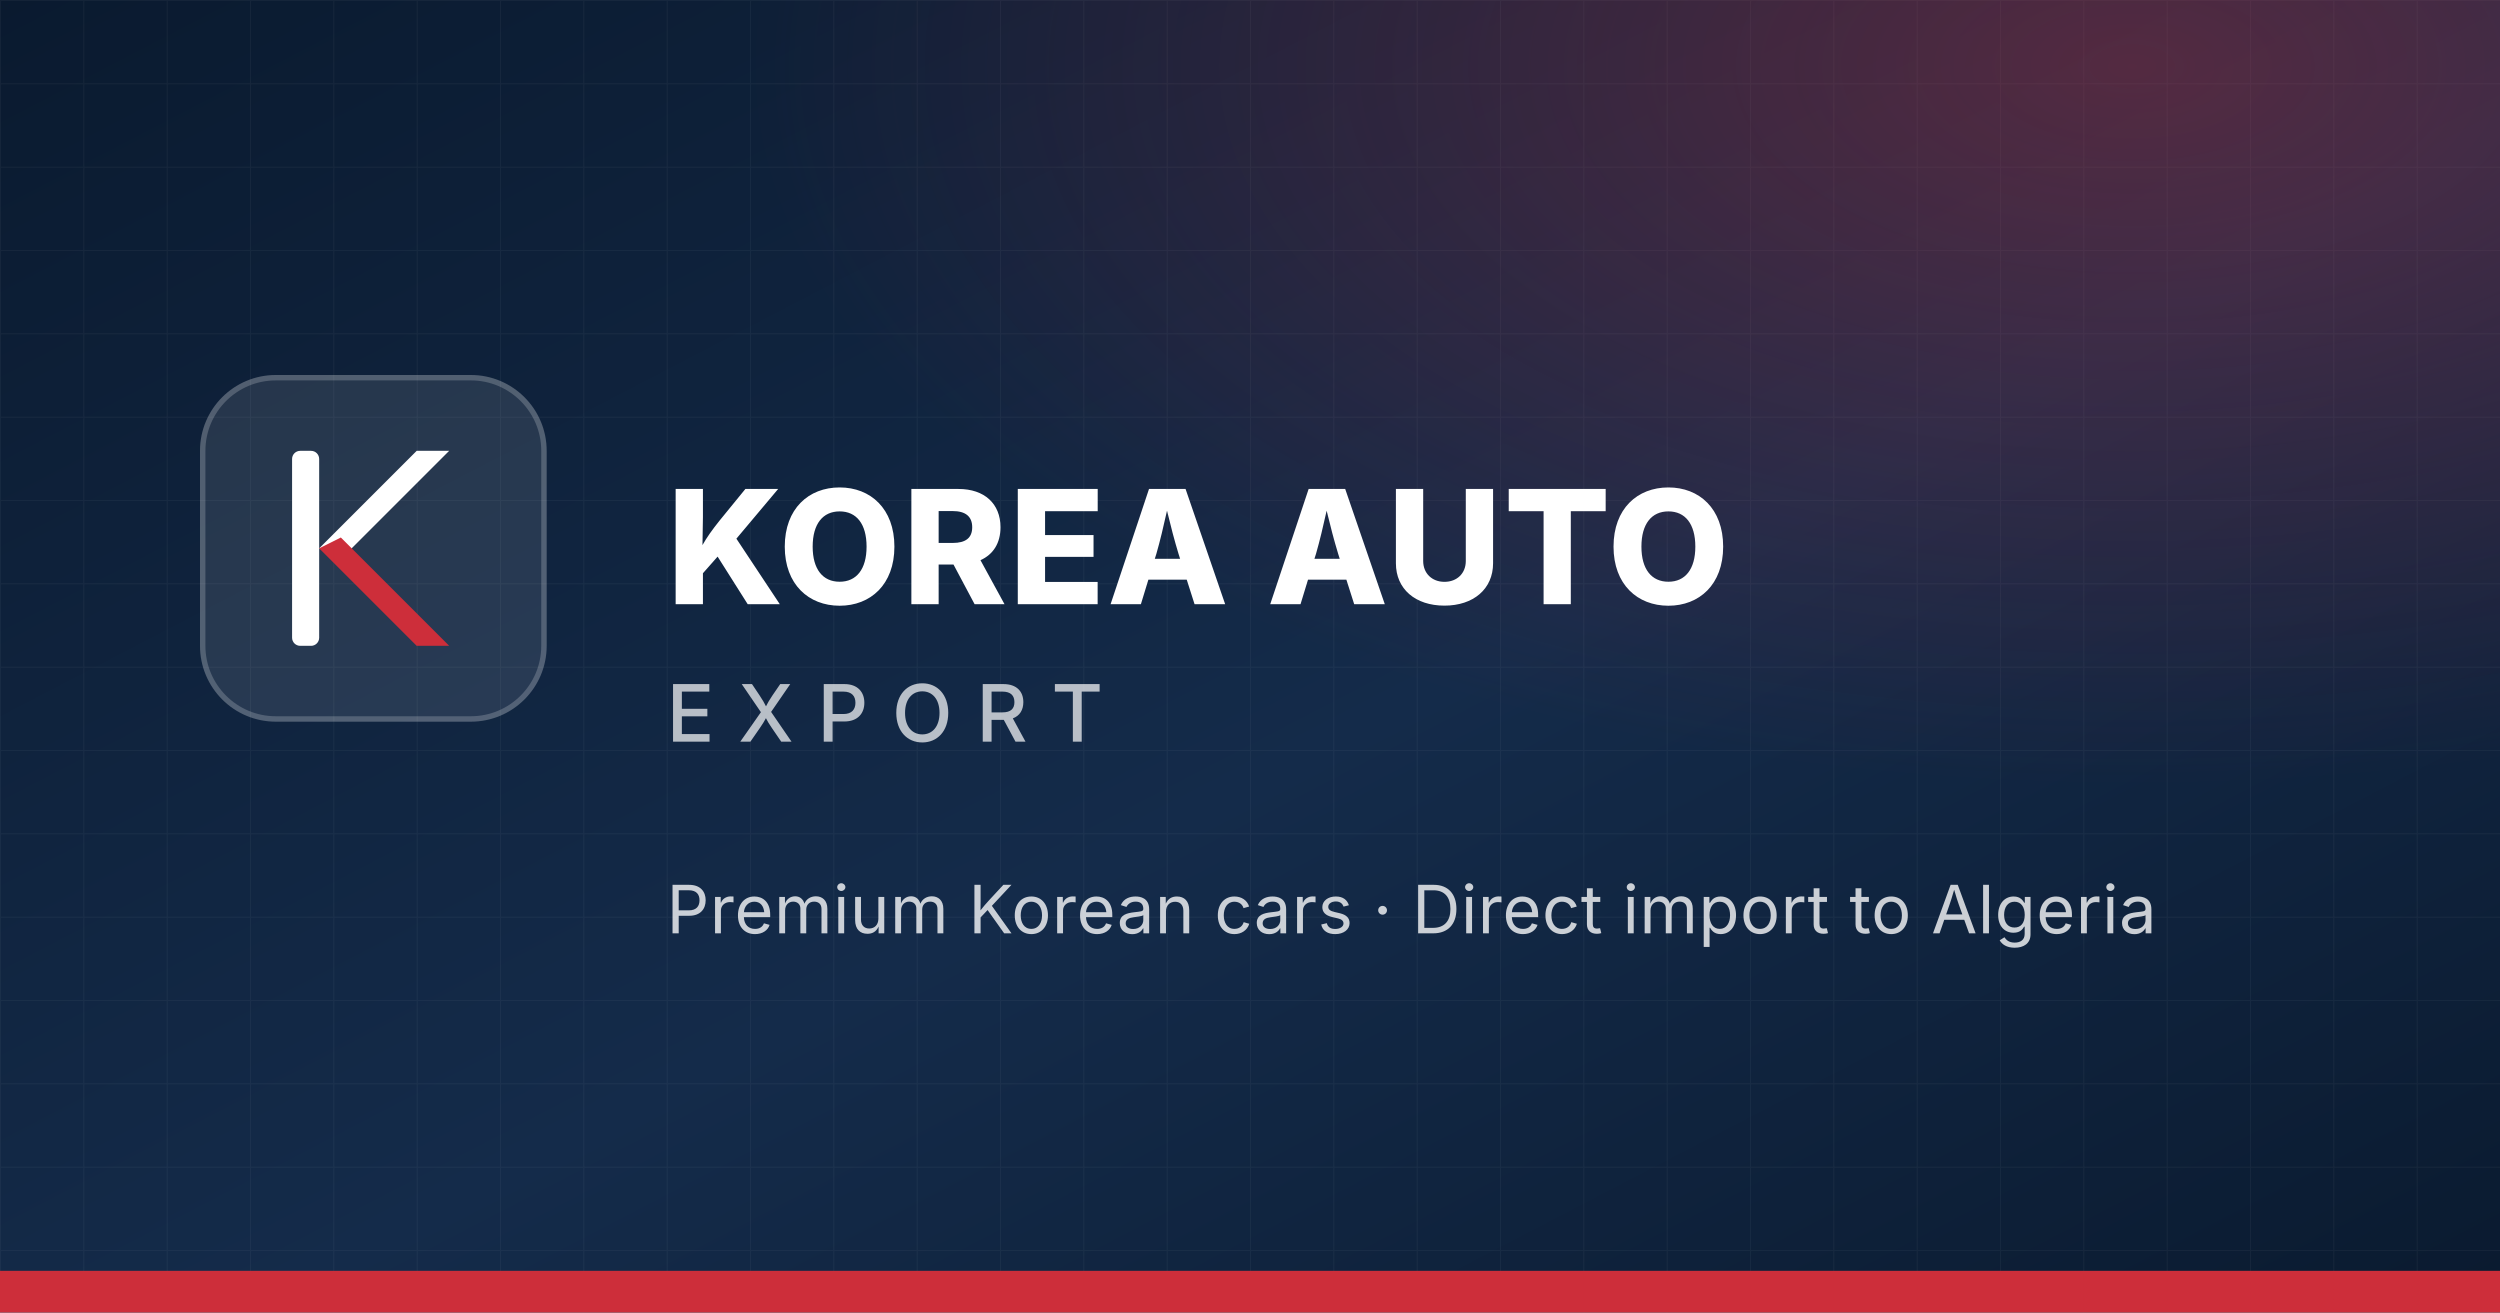
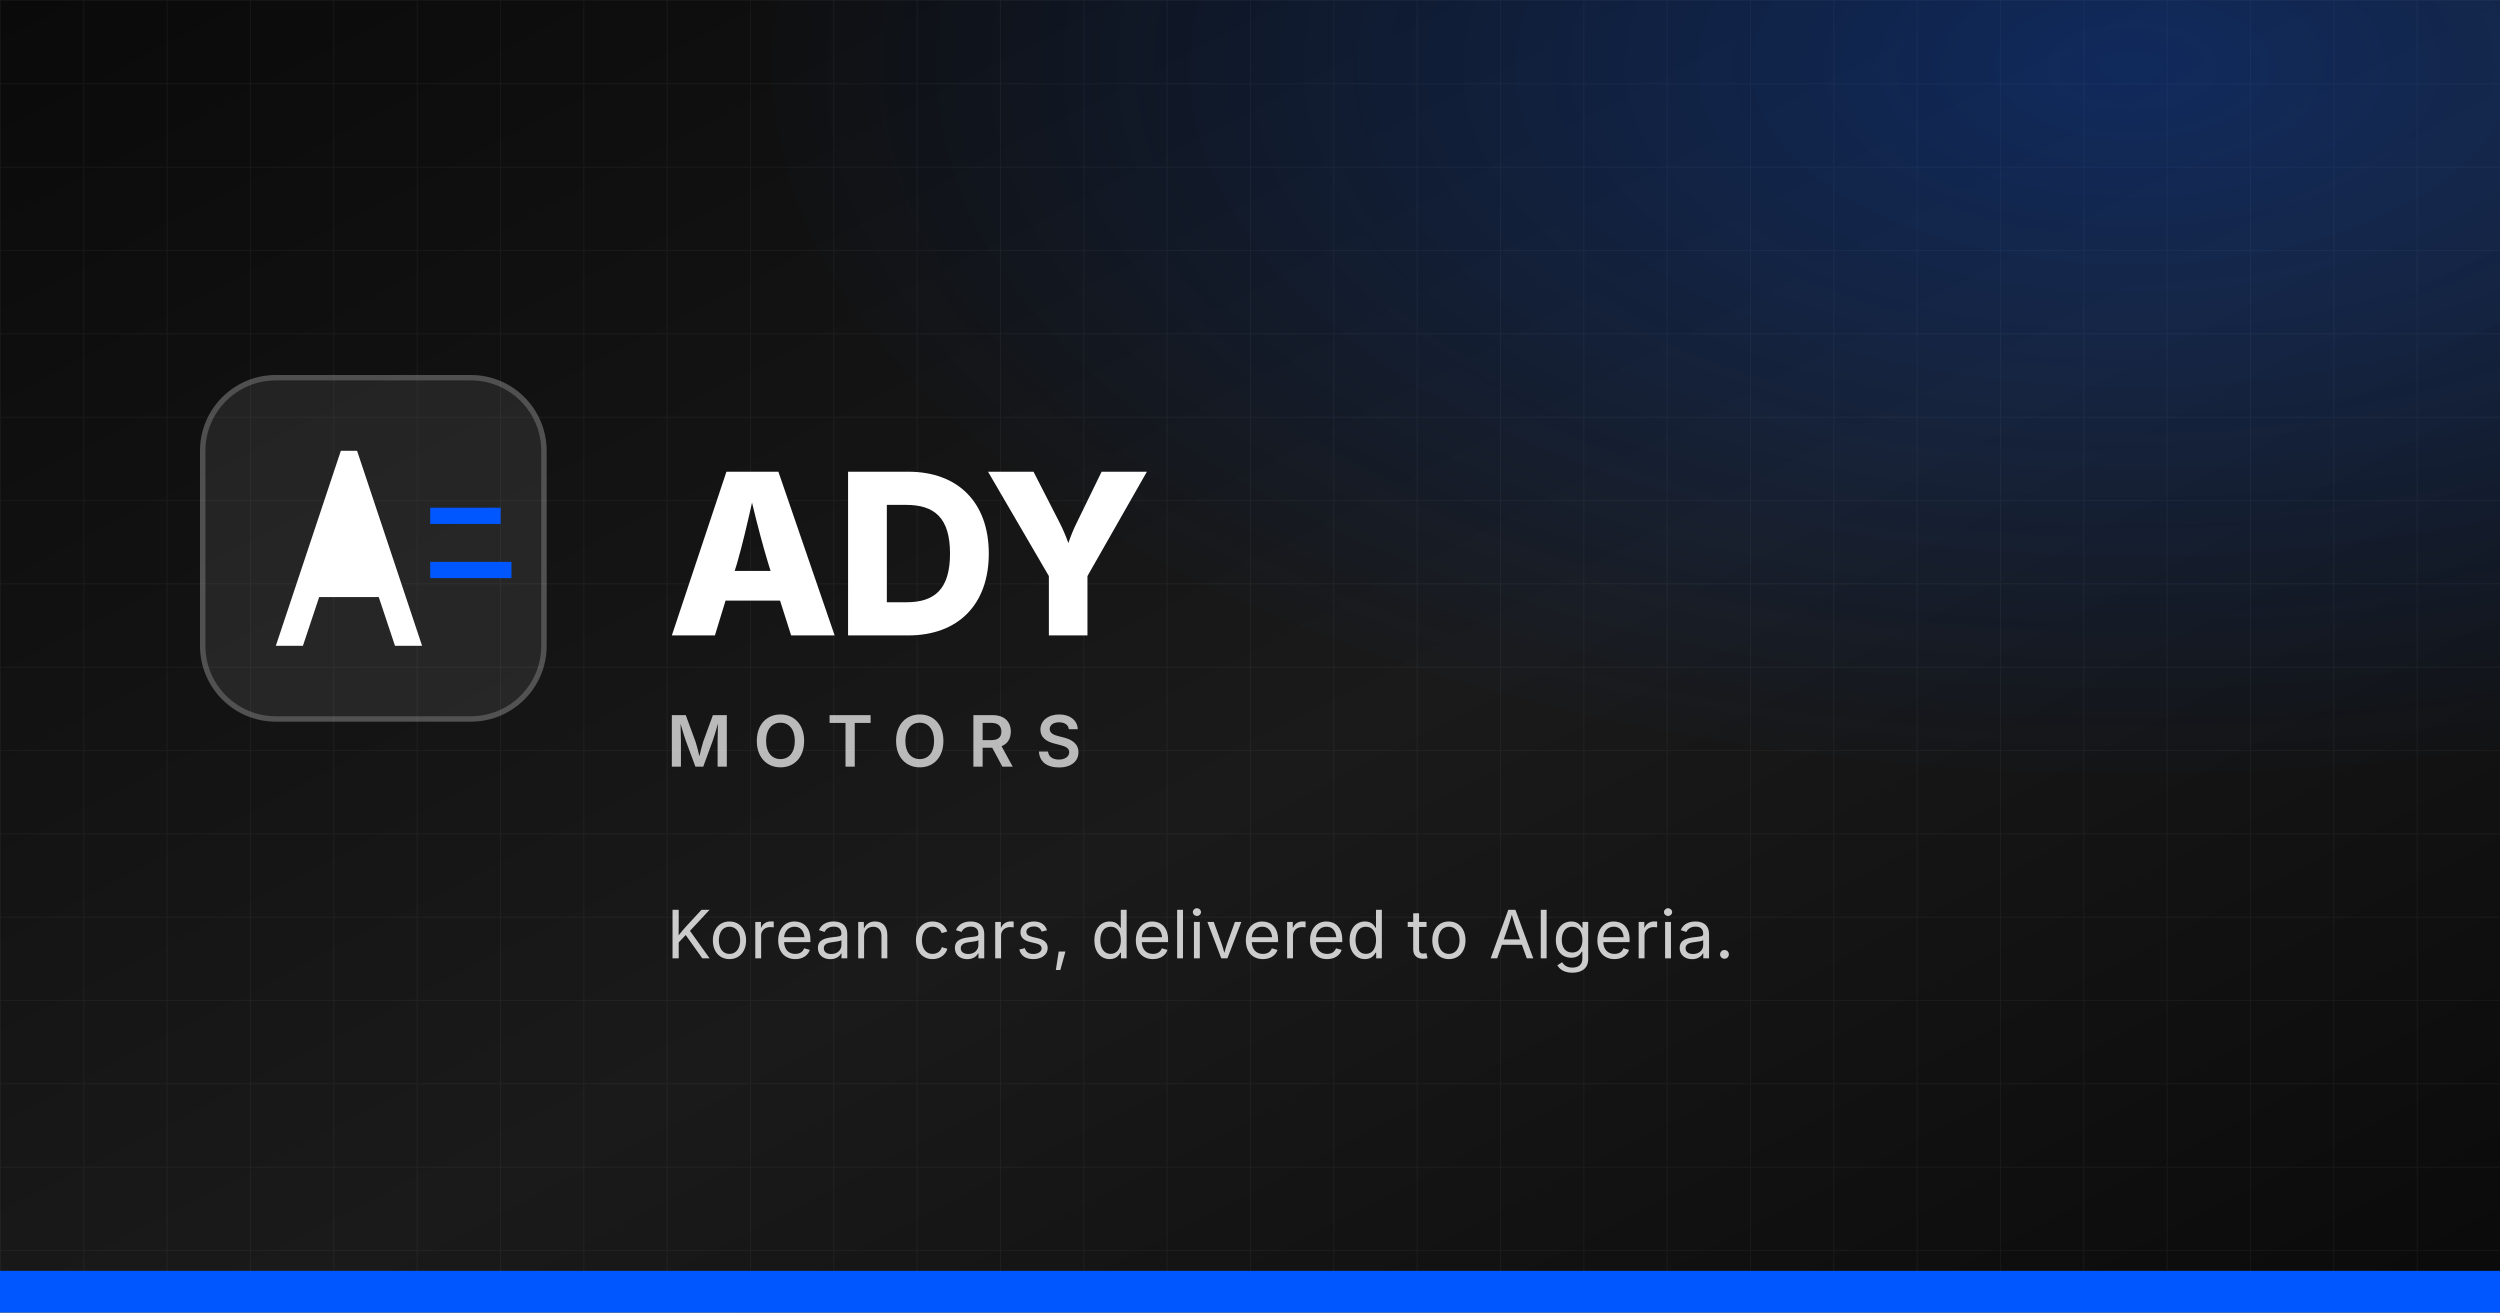
- <svg xmlns="http://www.w3.org/2000/svg" viewBox="0 0 1200 630" role="img" aria-label="Korea Auto Export">
+ <svg xmlns="http://www.w3.org/2000/svg" viewBox="0 0 1200 630" role="img" aria-label="ADY Motors">
  <defs>
    <linearGradient id="bg" x1="0" y1="0" x2="1" y2="1">
-       <stop offset="0" stop-color="#0A1A2F" />
-       <stop offset="0.55" stop-color="#142B4A" />
-       <stop offset="1" stop-color="#0A1A2F" />
+       <stop offset="0" stop-color="#0A0A0A" />
+       <stop offset="0.55" stop-color="#1A1A1A" />
+       <stop offset="1" stop-color="#0A0A0A" />
    </linearGradient>
    <radialGradient id="glow" cx="0.85" cy="0.05" r="0.55">
-       <stop offset="0" stop-color="#CD2E3A" stop-opacity="0.35" />
-       <stop offset="1" stop-color="#CD2E3A" stop-opacity="0" />
+       <stop offset="0" stop-color="#0057FF" stop-opacity="0.30" />
+       <stop offset="1" stop-color="#0057FF" stop-opacity="0" />
    </radialGradient>
    <pattern id="grid" width="40" height="40" patternUnits="userSpaceOnUse">
      <path d="M40 0 L0 0 0 40" fill="none" stroke="rgba(255,255,255,0.04)" stroke-width="1" />
    </pattern>
  </defs>
  <rect width="1200" height="630" fill="url(#bg)" />
  <rect width="1200" height="630" fill="url(#grid)" />
  <rect width="1200" height="630" fill="url(#glow)" />
  <g transform="translate(96,180) scale(2.6)">
-     <rect width="64" height="64" rx="14" fill="rgba(255,255,255,0.10)" />
+     <rect width="64" height="64" rx="14" fill="rgba(255,255,255,0.08)" />
    <rect x="0.5" y="0.5" width="63" height="63" rx="13.5" fill="none" stroke="rgba(255,255,255,0.20)" />
-     <rect x="17" y="14" width="5" height="36" rx="1.5" fill="#ffffff" />
-     <path d="M22 32 L40 14 L46 14 L26 34 Z" fill="#ffffff" />
-     <path d="M22 32 L40 50 L46 50 L26 30 Z" fill="#CD2E3A" />
+     <path d="M14 50 L26 14 L29 14 L41 50 L36 50 L33 41 L22 41 L19 50 Z" fill="#FFFFFF" />
+     <rect x="22.5" y="35" width="10" height="3" fill="#FFFFFF" />
+     <line x1="44" y1="26" x2="54" y2="26" stroke="#0057FF" stroke-width="3" stroke-linecap="square" />
+     <line x1="44" y1="36" x2="56" y2="36" stroke="#0057FF" stroke-width="3" stroke-linecap="square" />
  </g>
-   <g font-family="Inter, system-ui, sans-serif" fill="#ffffff">
-     <text x="320" y="290" font-size="76" font-weight="800" letter-spacing="0.01em">KOREA AUTO</text>
-     <text x="320" y="356" font-size="38" font-weight="500" letter-spacing="0.30em" fill="rgba(255,255,255,0.70)">EXPORT</text>
+   <g font-family="Inter, system-ui, sans-serif" fill="#FFFFFF">
+     <text x="320" y="305" font-size="108" font-weight="800" letter-spacing="-0.02em">ADY</text>
+     <text x="320" y="368" font-size="34" font-weight="600" letter-spacing="0.30em" fill="rgba(255,255,255,0.70)">MOTORS</text>
  </g>
-   <text x="320" y="448" font-family="Inter, system-ui, sans-serif" font-size="32" font-weight="400" fill="rgba(255,255,255,0.78)" letter-spacing="0.01em">
-         Premium Korean cars · Direct import to Algeria
+   <text x="320" y="460" font-family="Inter, system-ui, sans-serif" font-size="32" font-weight="400" fill="rgba(255,255,255,0.78)" letter-spacing="0.01em">
+         Korean cars, delivered to Algeria.
    </text>
-   <rect x="0" y="610" width="1200" height="20" fill="#CD2E3A" />
+   <rect x="0" y="610" width="1200" height="20" fill="#0057FF" />
</svg>
